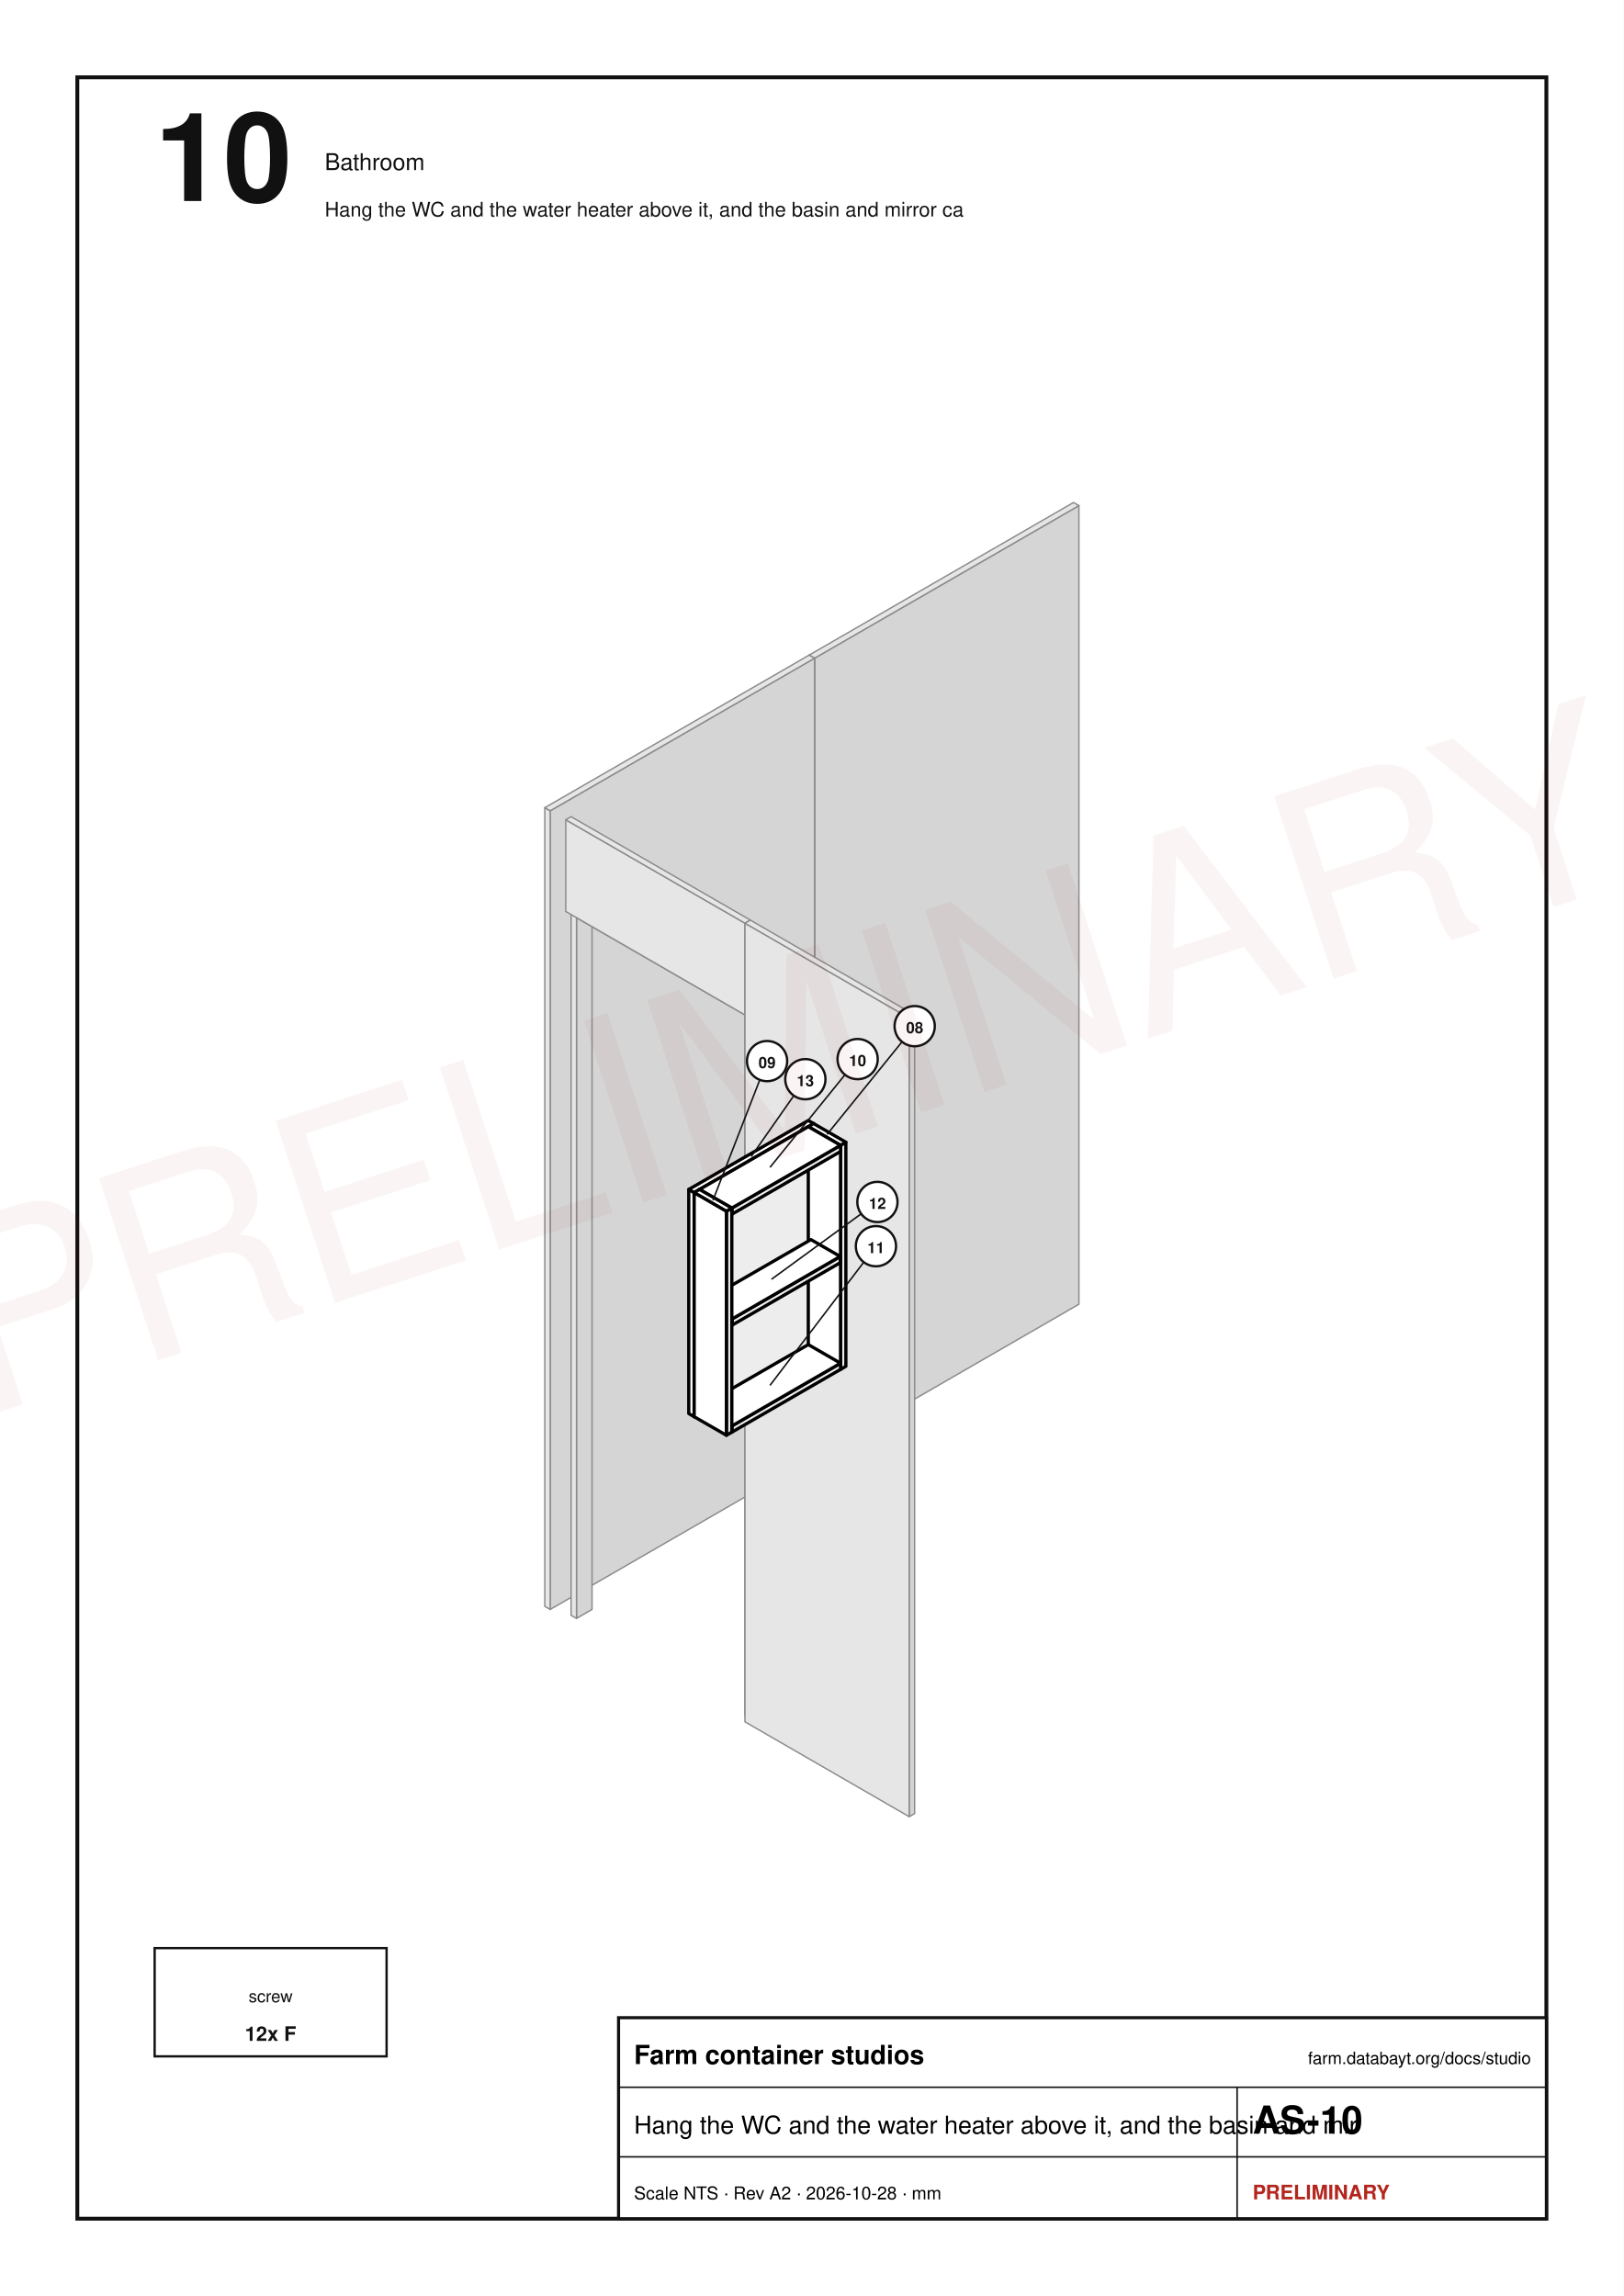
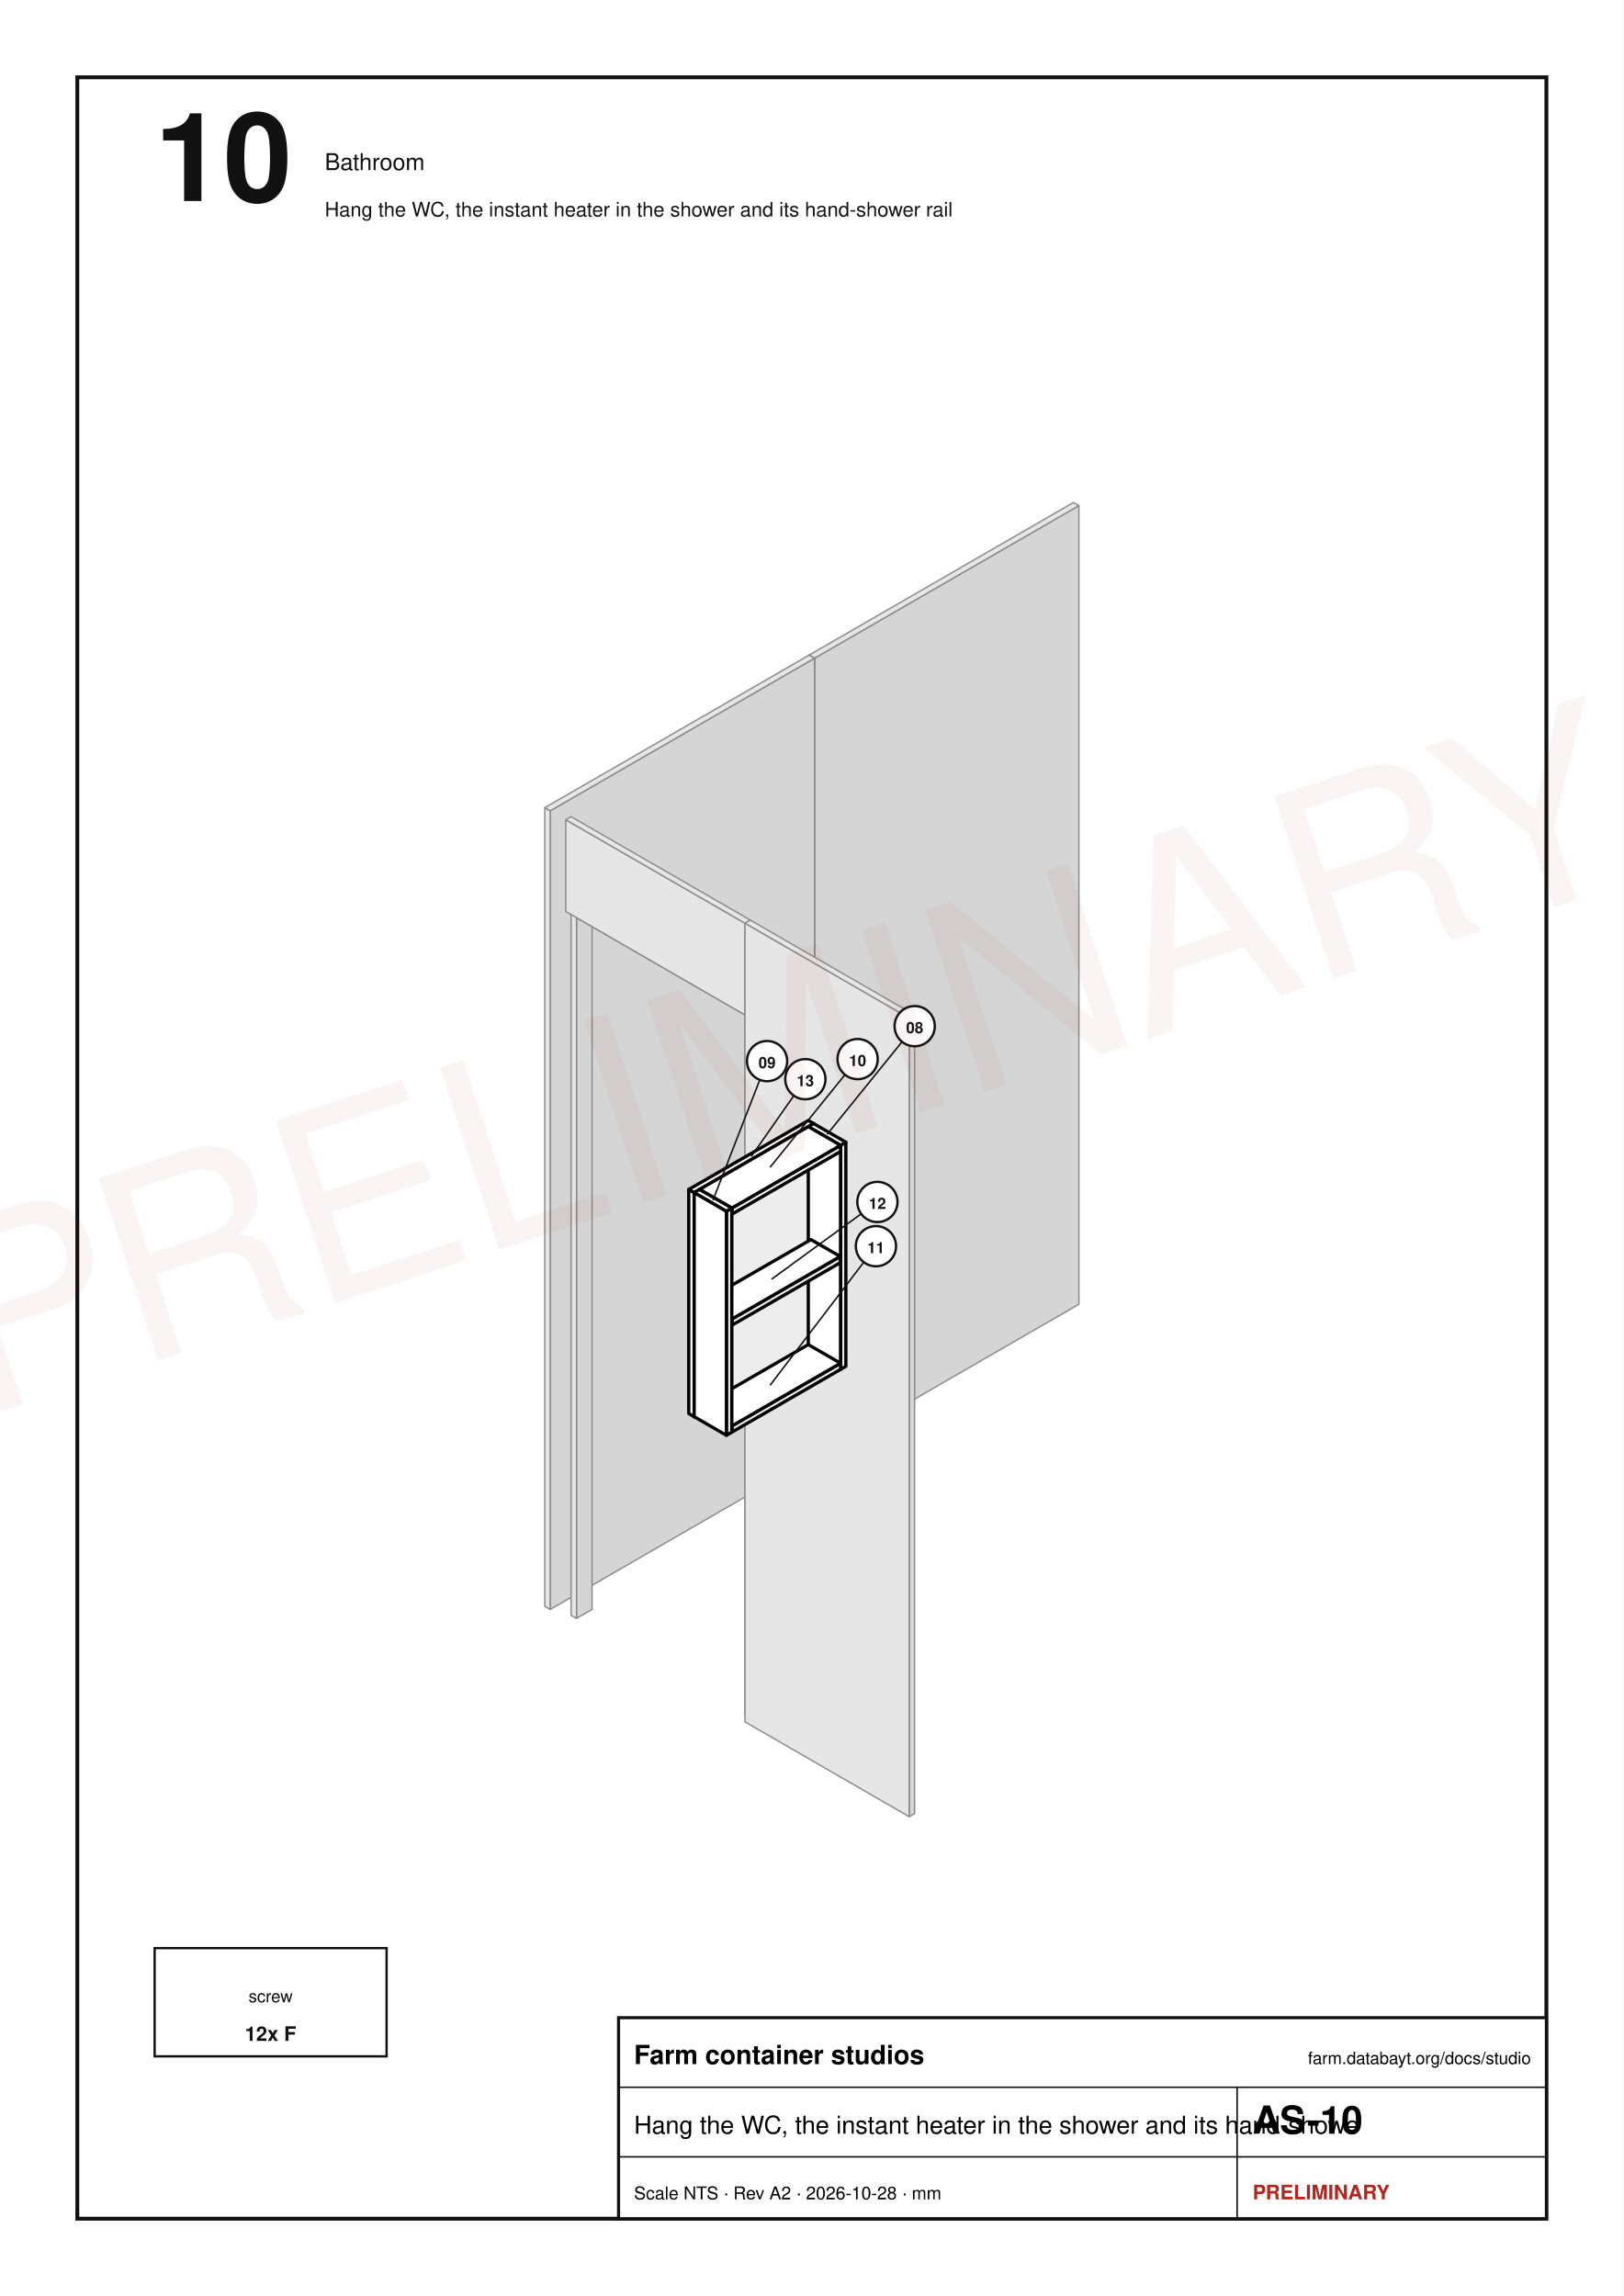
<svg xmlns="http://www.w3.org/2000/svg" width="210mm" height="297mm" viewBox="0 0 210 297" font-family="Helvetica, Arial, sans-serif">
  <rect x="0" y="0" width="210" height="297" fill="#fff" />
  <rect x="10" y="10" width="190" height="277" fill="none" stroke="#111" stroke-width="0.5" />
  <text x="20" y="26" font-size="16" text-anchor="start" font-weight="bold" fill="#111">10</text>
  <text x="42" y="22" font-size="3" text-anchor="start" font-weight="normal" fill="#111">Bathroom</text>
-   <text x="42" y="28" font-size="2.6" text-anchor="start" font-weight="normal" fill="#111">Hang the WC and the water heater above it, and the basin and mirror ca</text>
+   <text x="42" y="28" font-size="2.6" text-anchor="start" font-weight="normal" fill="#111">Hang the WC, the instant heater in the shower and its hand-shower rail</text>
  <polygon points="139.54,168.71 105.35,188.45 105.35,85.14 139.54,65.4" fill="#d5d5d5" stroke="#8a8a8a" stroke-width="0.18" stroke-linejoin="round" />
  <polygon points="104.65,188.05 105.35,188.45 105.35,85.14 104.65,84.74" fill="#e6e6e6" stroke="#8a8a8a" stroke-width="0.18" stroke-linejoin="round" />
  <polygon points="138.84,65 139.54,65.4 105.35,85.14 104.65,84.74" fill="#e6e6e6" stroke="#8a8a8a" stroke-width="0.18" stroke-linejoin="round" />
  <polygon points="105.35,188.45 71.16,208.19 71.16,104.88 105.35,85.14" fill="#d5d5d5" stroke="#8a8a8a" stroke-width="0.18" stroke-linejoin="round" />
  <polygon points="70.46,207.79 71.16,208.19 71.16,104.88 70.46,104.48" fill="#e6e6e6" stroke="#8a8a8a" stroke-width="0.18" stroke-linejoin="round" />
  <polygon points="104.65,84.74 105.35,85.14 71.16,104.88 70.46,104.48" fill="#e6e6e6" stroke="#8a8a8a" stroke-width="0.18" stroke-linejoin="round" />
  <polygon points="76.57,208.19 74.56,209.35 74.56,117.9 76.57,116.74" fill="#d5d5d5" stroke="#8a8a8a" stroke-width="0.18" stroke-linejoin="round" />
  <polygon points="73.86,208.95 74.56,209.35 74.56,117.9 73.86,117.5" fill="#e6e6e6" stroke="#8a8a8a" stroke-width="0.18" stroke-linejoin="round" />
  <polygon points="75.87,116.34 76.57,116.74 74.56,117.9 73.86,117.5" fill="#e6e6e6" stroke="#8a8a8a" stroke-width="0.18" stroke-linejoin="round" />
  <polygon points="98.36,130.13 96.35,131.29 96.35,130.48 98.36,129.32" fill="#d5d5d5" stroke="#8a8a8a" stroke-width="0.18" stroke-linejoin="round" />
  <polygon points="74.56,118.71 96.35,131.29 96.35,130.48 74.56,117.9" fill="#e6e6e6" stroke="#8a8a8a" stroke-width="0.18" stroke-linejoin="round" />
  <polygon points="76.57,116.74 98.36,129.32 96.35,130.48 74.56,117.9" fill="#e6e6e6" stroke="#8a8a8a" stroke-width="0.18" stroke-linejoin="round" />
  <polygon points="99.05,221.17 97.04,222.33 97.04,130.89 99.05,129.73" fill="#d5d5d5" stroke="#8a8a8a" stroke-width="0.18" stroke-linejoin="round" />
  <polygon points="96.35,221.93 97.04,222.33 97.04,130.89 96.35,130.48" fill="#e6e6e6" stroke="#8a8a8a" stroke-width="0.18" stroke-linejoin="round" />
  <polygon points="98.36,129.32 99.05,129.73 97.04,130.89 96.35,130.48" fill="#e6e6e6" stroke="#8a8a8a" stroke-width="0.18" stroke-linejoin="round" />
  <polygon points="97.04,130.89 96.35,131.29 96.35,119.42 97.04,119.02" fill="#d5d5d5" stroke="#8a8a8a" stroke-width="0.18" stroke-linejoin="round" />
  <polygon points="73.17,117.9 96.35,131.29 96.35,119.42 73.17,106.04" fill="#e6e6e6" stroke="#8a8a8a" stroke-width="0.18" stroke-linejoin="round" />
  <polygon points="73.86,105.64 97.04,119.02 96.35,119.42 73.17,106.04" fill="#e6e6e6" stroke="#8a8a8a" stroke-width="0.18" stroke-linejoin="round" />
  <polygon points="118.29,234.6 117.59,235 117.59,131.69 118.29,131.29" fill="#d5d5d5" stroke="#8a8a8a" stroke-width="0.18" stroke-linejoin="round" />
  <polygon points="96.35,222.73 117.59,235 117.59,131.69 96.35,119.42" fill="#e6e6e6" stroke="#8a8a8a" stroke-width="0.18" stroke-linejoin="round" />
  <polygon points="97.04,119.02 118.29,131.29 117.59,131.69 96.35,119.42" fill="#e6e6e6" stroke="#8a8a8a" stroke-width="0.18" stroke-linejoin="round" />
  <polygon points="105.23,174.33 89.78,183.26 89.78,154.26 105.23,145.34" fill="#ededed" stroke="#000" stroke-width="0.42" stroke-linejoin="round" />
  <polygon points="89.08,182.85 89.78,183.26 89.78,154.26 89.08,153.86" fill="#ffffff" stroke="#000" stroke-width="0.42" stroke-linejoin="round" />
  <polygon points="104.54,144.94 105.23,145.34 89.78,154.26 89.08,153.86" fill="#ffffff" stroke="#000" stroke-width="0.42" stroke-linejoin="round" />
  <polygon points="109.4,176.74 108.71,177.14 108.71,148.15 109.4,147.75" fill="#ededed" stroke="#000" stroke-width="0.42" stroke-linejoin="round" />
  <polygon points="104.54,174.73 108.71,177.14 108.71,148.15 104.54,145.74" fill="#ffffff" stroke="#000" stroke-width="0.42" stroke-linejoin="round" />
  <polygon points="105.23,145.34 109.4,147.75 108.71,148.15 104.54,145.74" fill="#ffffff" stroke="#000" stroke-width="0.42" stroke-linejoin="round" />
  <polygon points="108.71,177.14 94.65,185.26 94.65,184.46 108.71,176.34" fill="#ededed" stroke="#000" stroke-width="0.42" stroke-linejoin="round" />
  <polygon points="90.47,182.85 94.65,185.26 94.65,184.46 90.47,182.05" fill="#ffffff" stroke="#000" stroke-width="0.42" stroke-linejoin="round" />
  <polygon points="104.54,173.93 108.71,176.34 94.65,184.46 90.47,182.05" fill="#ffffff" stroke="#000" stroke-width="0.42" stroke-linejoin="round" />
  <polygon points="108.67,163.34 94.69,171.41 94.69,170.61 108.67,162.53" fill="#ededed" stroke="#000" stroke-width="0.42" stroke-linejoin="round" />
  <polygon points="90.9,169.23 94.69,171.41 94.69,170.61 90.9,168.42" fill="#ffffff" stroke="#000" stroke-width="0.42" stroke-linejoin="round" />
  <polygon points="104.88,160.35 108.67,162.53 94.69,170.61 90.9,168.42" fill="#ffffff" stroke="#000" stroke-width="0.42" stroke-linejoin="round" />
  <polygon points="108.71,148.95 94.65,157.07 94.65,156.27 108.71,148.15" fill="#ededed" stroke="#000" stroke-width="0.42" stroke-linejoin="round" />
  <polygon points="90.47,154.66 94.65,157.07 94.65,156.27 90.47,153.86" fill="#ffffff" stroke="#000" stroke-width="0.42" stroke-linejoin="round" />
  <polygon points="104.54,145.74 108.71,148.15 94.65,156.27 90.47,153.86" fill="#ffffff" stroke="#000" stroke-width="0.42" stroke-linejoin="round" />
  <polygon points="94.65,185.26 93.95,185.66 93.95,156.67 94.65,156.27" fill="#ededed" stroke="#000" stroke-width="0.42" stroke-linejoin="round" />
  <polygon points="89.78,183.26 93.95,185.66 93.95,156.67 89.78,154.26" fill="#ffffff" stroke="#000" stroke-width="0.42" stroke-linejoin="round" />
  <polygon points="90.47,153.86 94.65,156.27 93.95,156.67 89.78,154.26" fill="#ffffff" stroke="#000" stroke-width="0.42" stroke-linejoin="round" />
  <line x1="97.16" y1="149.6" x2="104.16" y2="139.6" stroke="#111" stroke-width="0.2" />
  <circle cx="104.16" cy="139.6" r="2.6" fill="#fff" stroke="#111" stroke-width="0.3" />
  <text x="104.16" y="140.5" font-size="2" text-anchor="middle" font-weight="bold" fill="#111">13</text>
  <line x1="106.97" y1="146.74" x2="118.3" y2="132.74" stroke="#111" stroke-width="0.2" />
  <circle cx="118.3" cy="132.74" r="2.6" fill="#fff" stroke="#111" stroke-width="0.3" />
  <text x="118.3" y="133.64" font-size="2" text-anchor="middle" font-weight="bold" fill="#111">08</text>
  <line x1="99.59" y1="179.2" x2="113.29" y2="161.2" stroke="#111" stroke-width="0.2" />
  <circle cx="113.29" cy="161.2" r="2.6" fill="#fff" stroke="#111" stroke-width="0.3" />
  <text x="113.29" y="162.1" font-size="2" text-anchor="middle" font-weight="bold" fill="#111">11</text>
  <line x1="99.78" y1="165.48" x2="113.48" y2="155.48" stroke="#111" stroke-width="0.2" />
  <circle cx="113.48" cy="155.48" r="2.6" fill="#fff" stroke="#111" stroke-width="0.3" />
  <text x="113.48" y="156.38" font-size="2" text-anchor="middle" font-weight="bold" fill="#111">12</text>
  <line x1="99.59" y1="151" x2="110.92" y2="137" stroke="#111" stroke-width="0.2" />
  <circle cx="110.92" cy="137" r="2.6" fill="#fff" stroke="#111" stroke-width="0.3" />
  <text x="110.92" y="137.9" font-size="2" text-anchor="middle" font-weight="bold" fill="#111">10</text>
  <line x1="92.21" y1="155.26" x2="99.21" y2="137.26" stroke="#111" stroke-width="0.2" />
  <circle cx="99.21" cy="137.26" r="2.6" fill="#fff" stroke="#111" stroke-width="0.3" />
  <text x="99.21" y="138.16" font-size="2" text-anchor="middle" font-weight="bold" fill="#111">09</text>
  <rect x="20" y="252" width="30" height="14" fill="#fff" stroke="#111" stroke-width="0.3" />
  <text x="35" y="259" font-size="2.2" text-anchor="middle" font-weight="normal" fill="#111">screw</text>
  <text x="35" y="264" font-size="2.6" text-anchor="middle" font-weight="bold" fill="#111">12x  F</text>
  <rect x="80" y="261" width="120" height="26" fill="#fff" stroke="#111" stroke-width="0.4" />
  <line x1="80" y1="270" x2="200" y2="270" stroke="#111" stroke-width="0.2" />
  <line x1="80" y1="279" x2="200" y2="279" stroke="#111" stroke-width="0.2" />
  <line x1="160" y1="270" x2="160" y2="287" stroke="#111" stroke-width="0.2" />
  <text x="82" y="267" font-size="3.4" font-weight="bold">Farm container studios</text>
  <text x="198" y="267" font-size="2.2" text-anchor="end">farm.databayt.org/docs/studio</text>
-   <text x="82" y="276" font-size="3.2">Hang the WC and the water heater above it, and the basin and mir</text>
+   <text x="82" y="276" font-size="3.2">Hang the WC, the instant heater in the shower and its hand-showe</text>
  <text x="162" y="276" font-size="5" font-weight="bold">AS-10</text>
  <text x="82" y="284.5" font-size="2.3">Scale NTS · Rev A2 · 2026-10-28 · mm</text>
  <text x="162" y="284.5" font-size="2.6" font-weight="bold" fill="#b3261e">PRELIMINARY</text>
  <text x="105.0" y="148.5" font-size="34" fill="#b3261e" fill-opacity="0.05" text-anchor="middle" transform="rotate(-18 105.0 148.5)">PRELIMINARY</text>
</svg>
